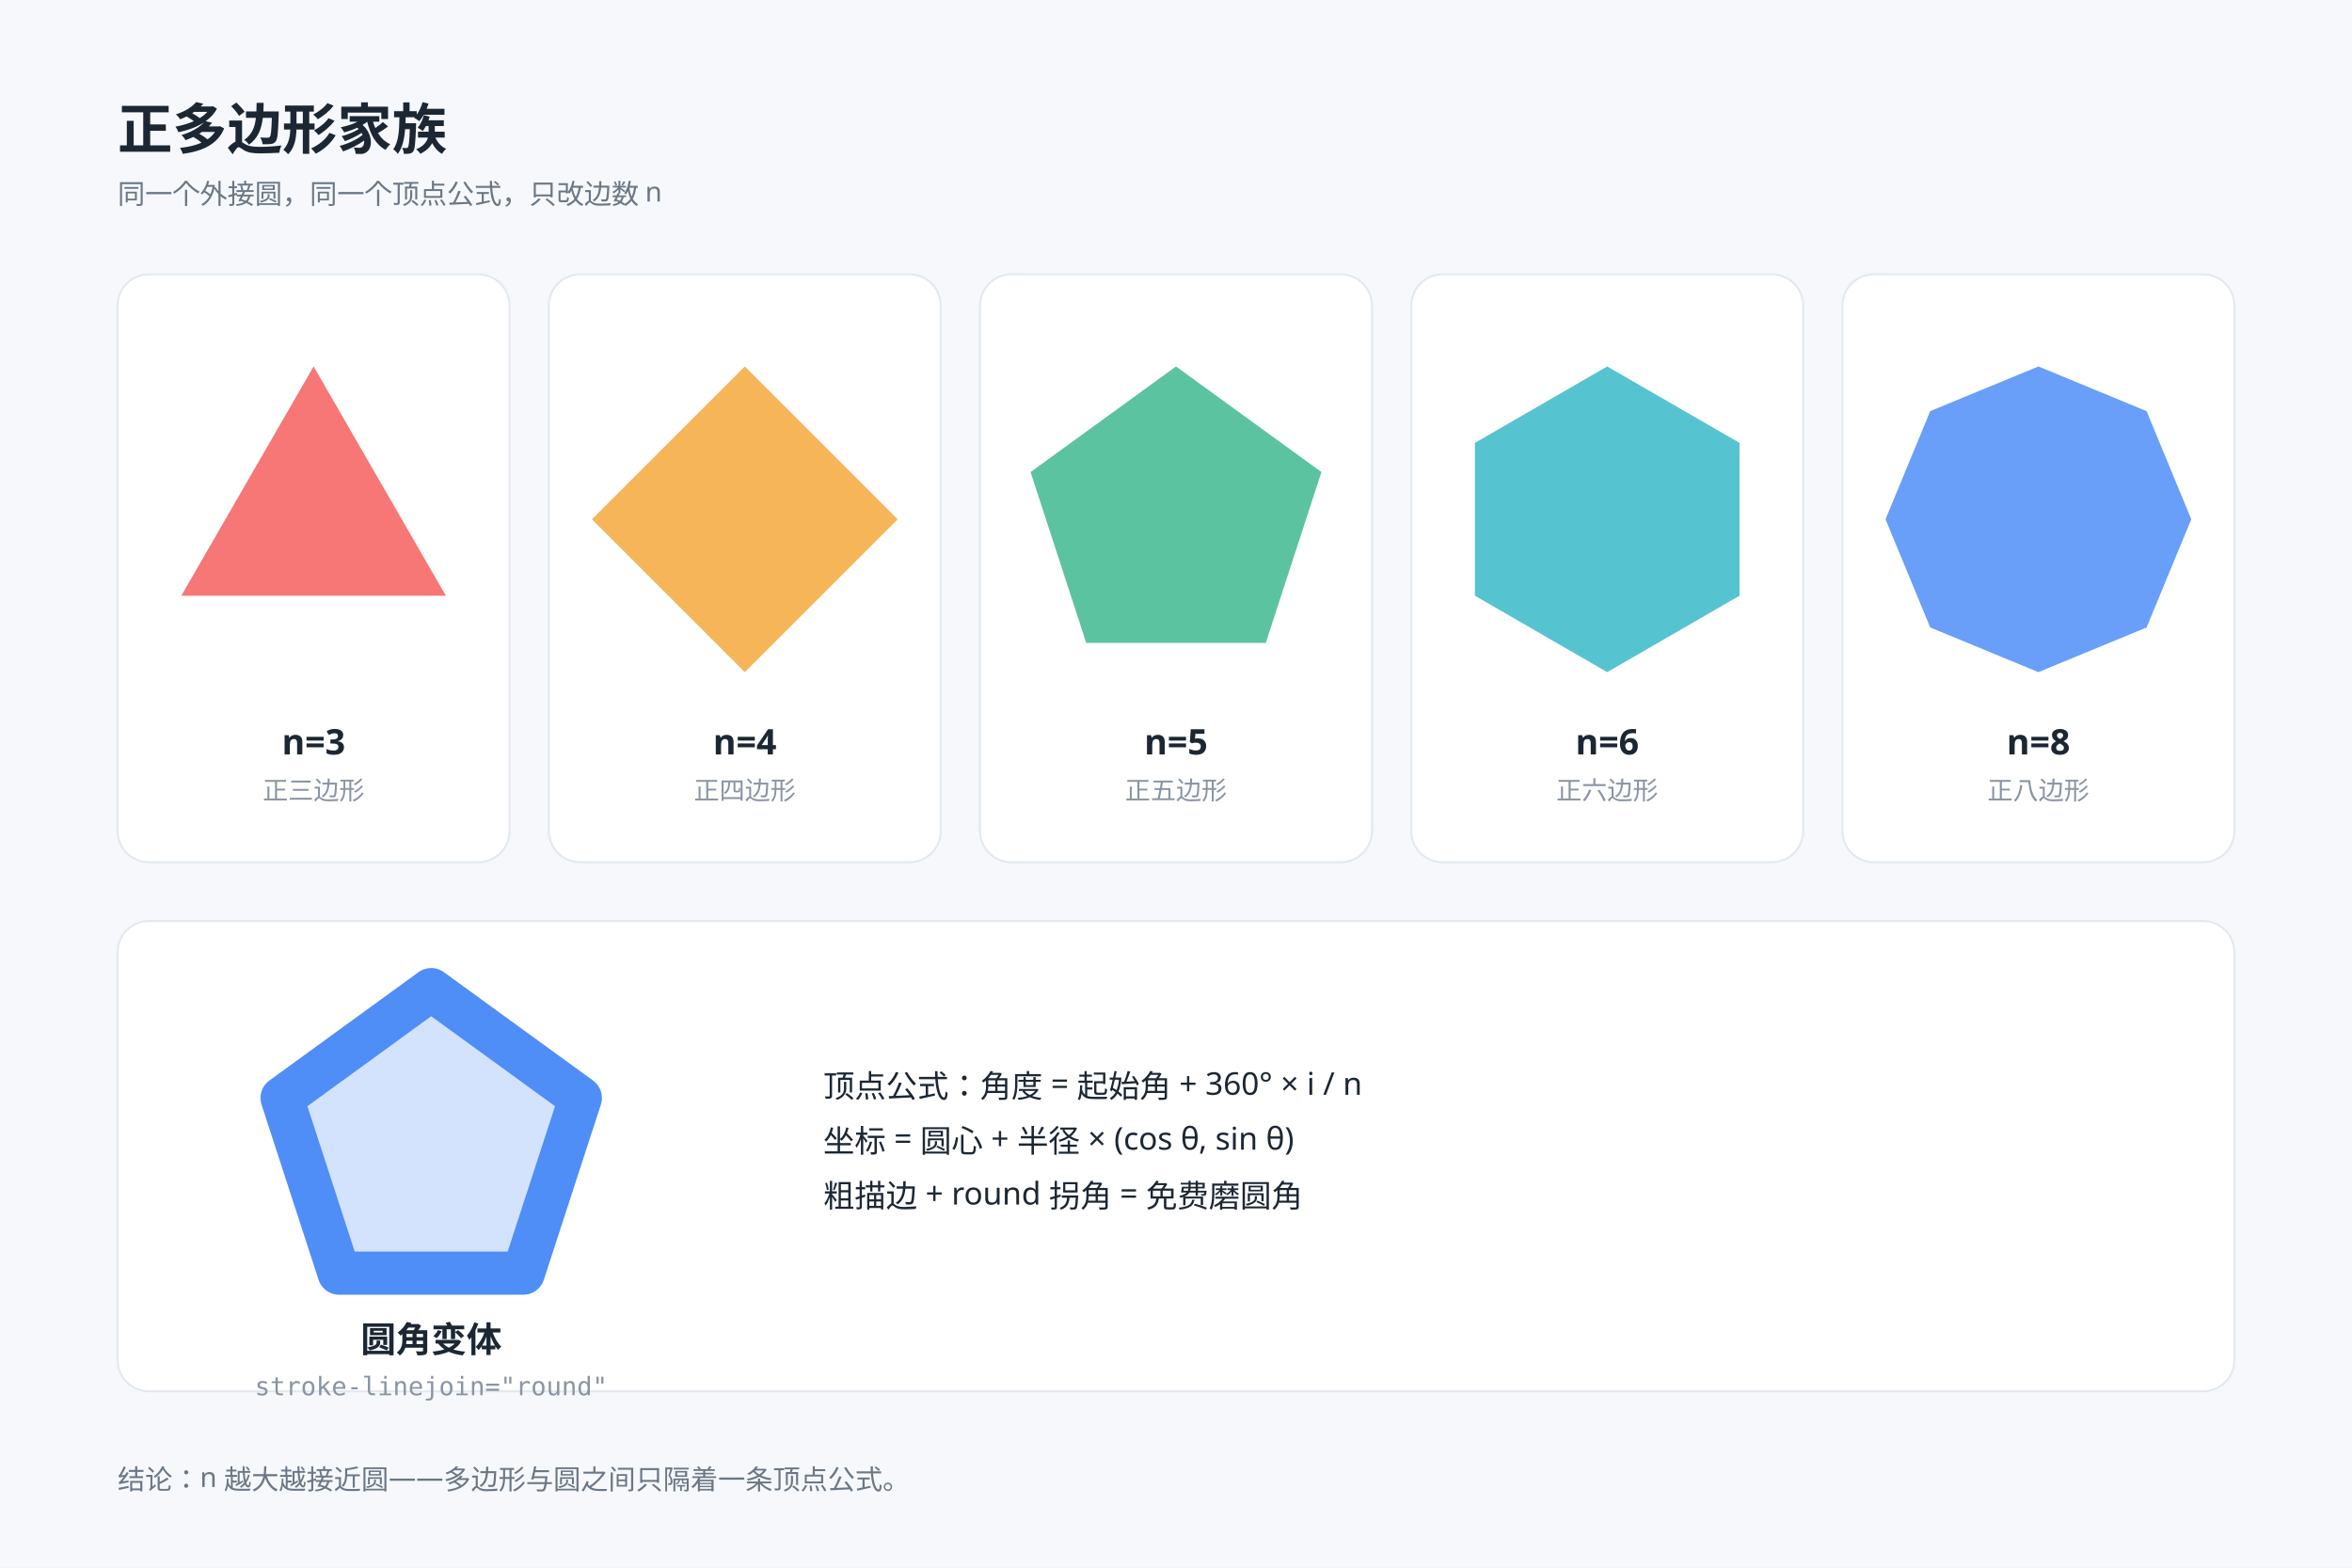
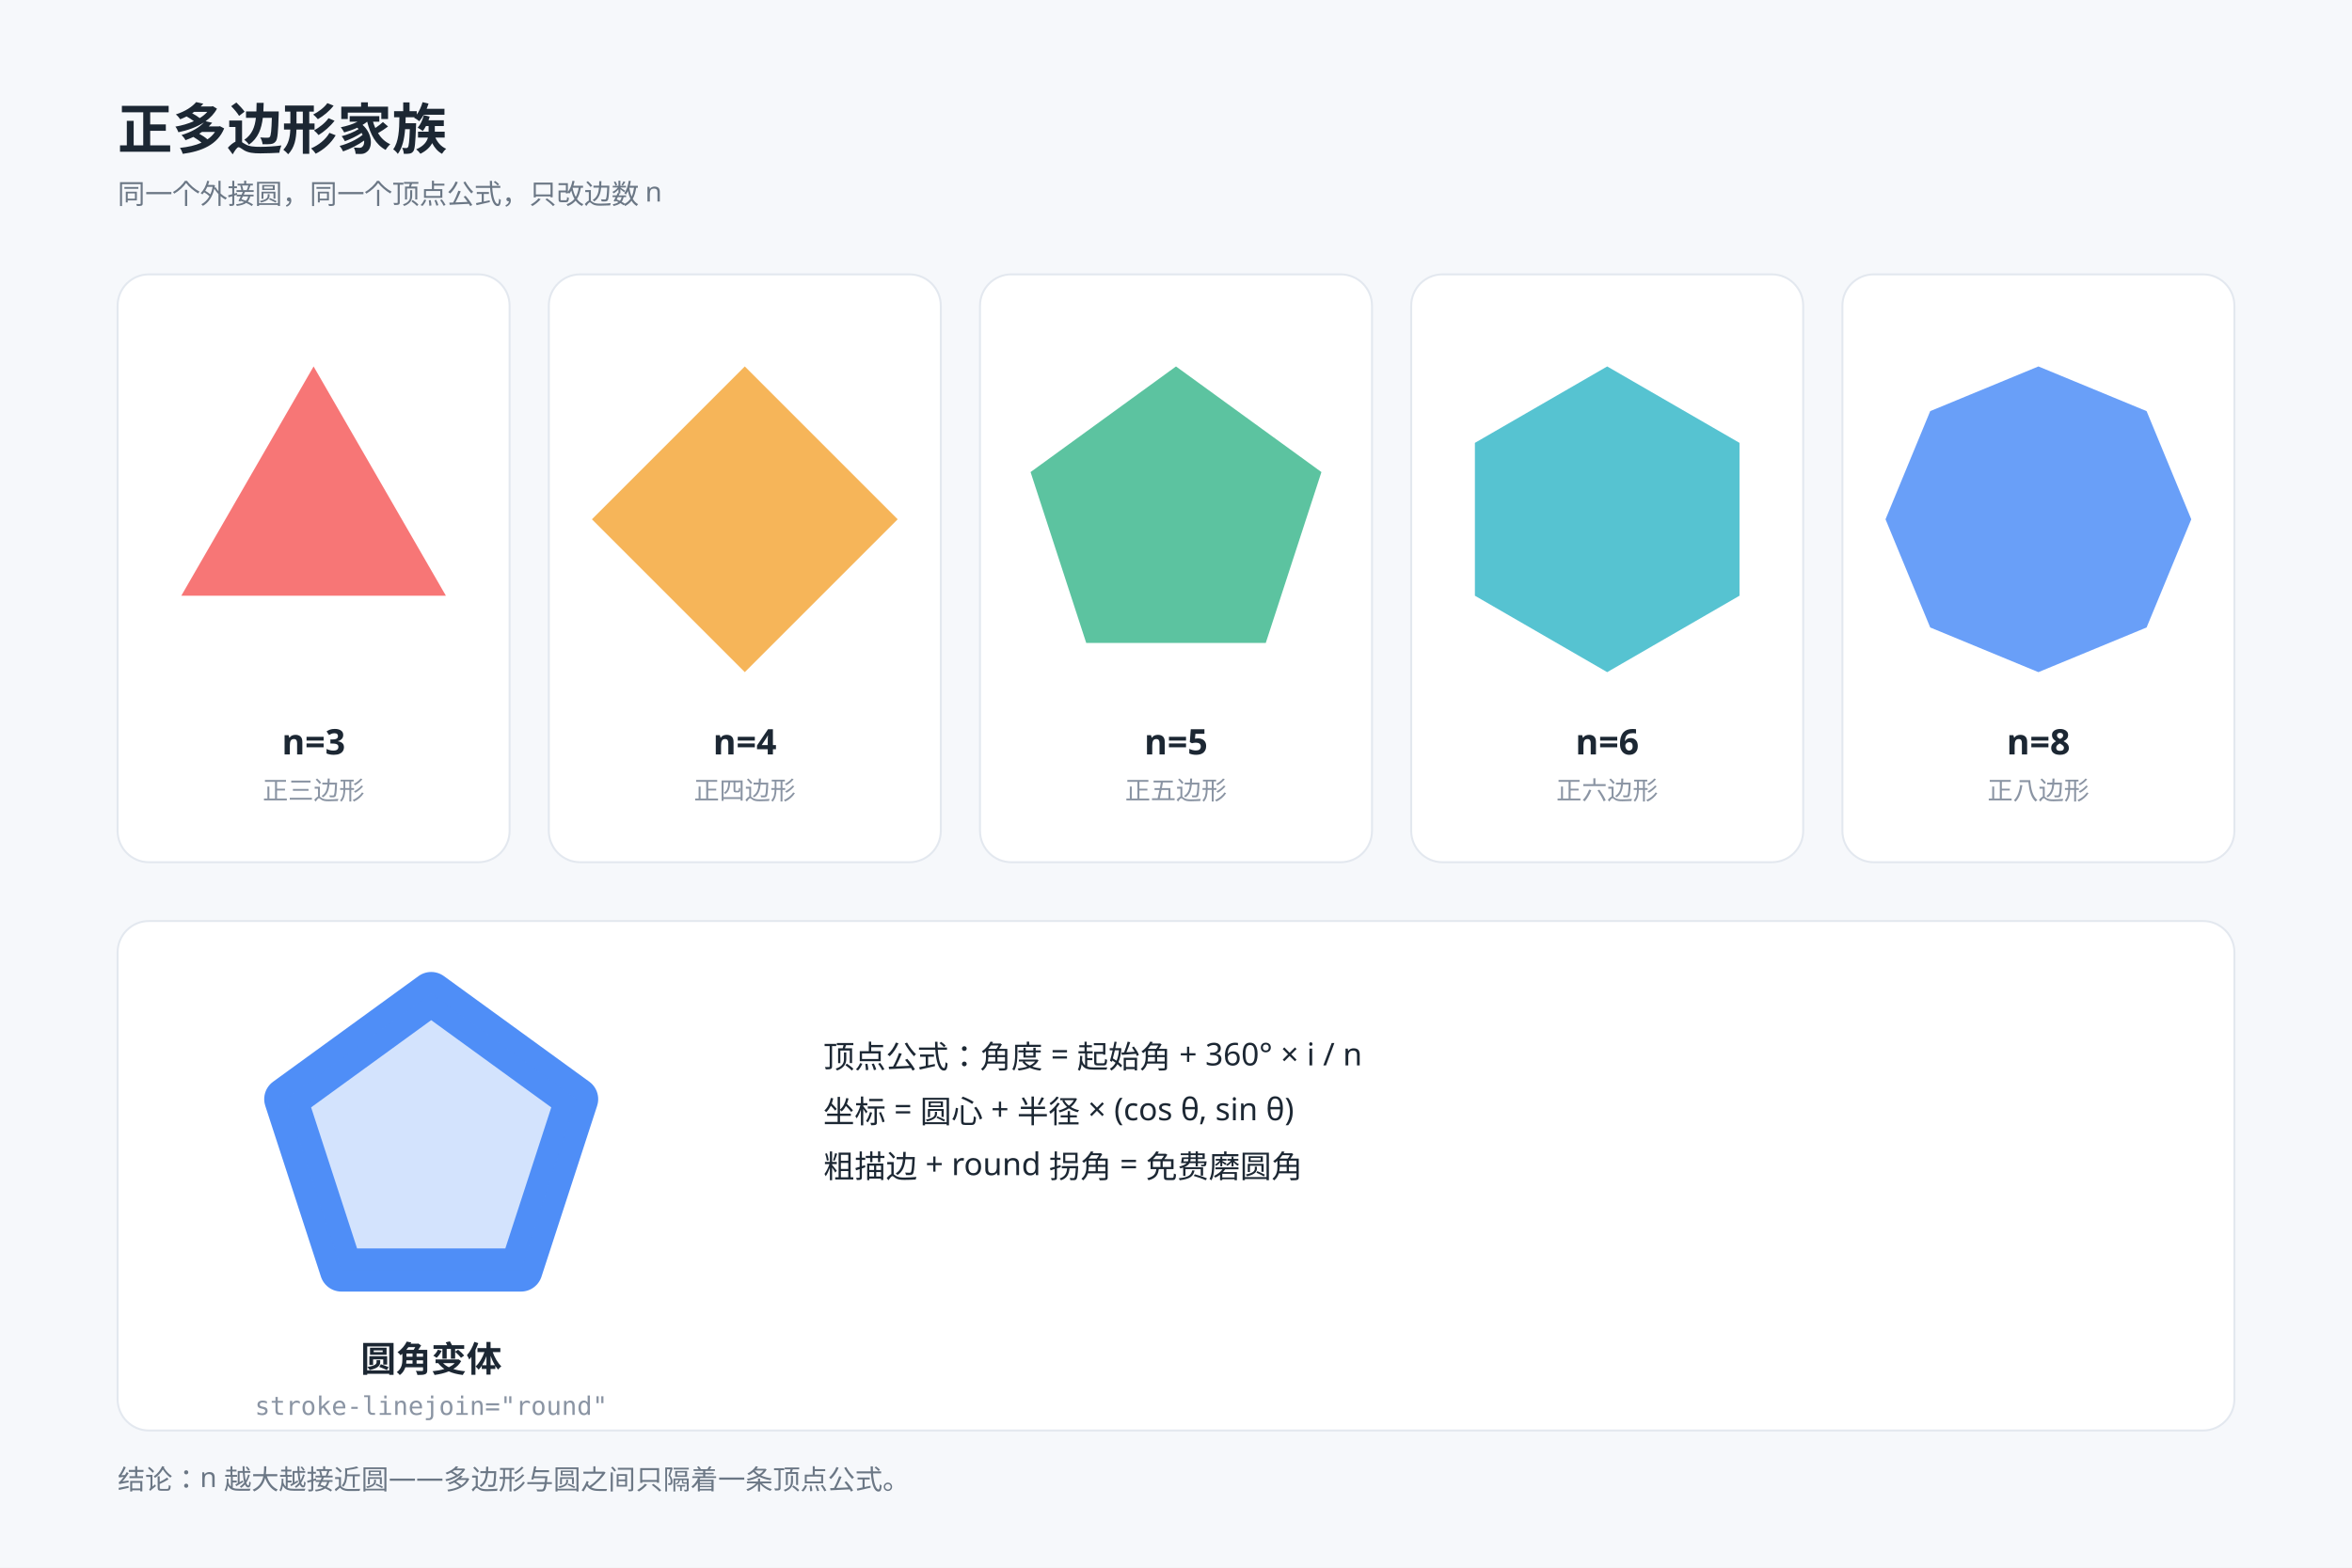
<svg xmlns="http://www.w3.org/2000/svg" width="1200" height="800" viewBox="0 0 1200 800" font-family="PingFang SC, Hiragino Sans GB, Microsoft YaHei, sans-serif">
  <rect width="1200" height="800" fill="#f6f8fb" />
  <text x="60" y="76" font-size="28" font-weight="700" fill="#1c2733">正多边形家族</text>
  <text x="60" y="104" font-size="14" fill="#6b7785">同一个外接圆，同一个顶点公式，只改边数 n</text>
  <g>
    <rect x="60" y="140" width="200" height="300" rx="16" fill="#ffffff" stroke="#e3e8ef" />
    <polygon points="160.0,187.0 227.5,304.0 92.5,304.0" fill="#f65e5e" opacity="0.85" />
    <text x="160" y="385" font-size="18" font-weight="600" fill="#1c2733" text-anchor="middle">n=3</text>
    <text x="160" y="408" font-size="13" fill="#8a94a3" text-anchor="middle" font-family="SFMono-Regular, Menlo, monospace">正三边形</text>
  </g>
  <g>
    <rect x="280" y="140" width="200" height="300" rx="16" fill="#ffffff" stroke="#e3e8ef" />
    <polygon points="380.0,187.0 458.0,265.0 380.0,343.0 302.0,265.0" fill="#f5a83c" opacity="0.85" />
    <text x="380" y="385" font-size="18" font-weight="600" fill="#1c2733" text-anchor="middle">n=4</text>
    <text x="380" y="408" font-size="13" fill="#8a94a3" text-anchor="middle" font-family="SFMono-Regular, Menlo, monospace">正四边形</text>
  </g>
  <g>
    <rect x="500" y="140" width="200" height="300" rx="16" fill="#ffffff" stroke="#e3e8ef" />
    <polygon points="600.0,187.0 674.2,240.9 645.8,328.1 554.2,328.1 525.8,240.9" fill="#3fb98f" opacity="0.85" />
    <text x="600" y="385" font-size="18" font-weight="600" fill="#1c2733" text-anchor="middle">n=5</text>
    <text x="600" y="408" font-size="13" fill="#8a94a3" text-anchor="middle" font-family="SFMono-Regular, Menlo, monospace">正五边形</text>
  </g>
  <g>
    <rect x="720" y="140" width="200" height="300" rx="16" fill="#ffffff" stroke="#e3e8ef" />
    <polygon points="820.0,187.0 887.5,226.0 887.5,304.0 820.0,343.0 752.5,304.0 752.5,226.0" fill="#38b8c9" opacity="0.85" />
    <text x="820" y="385" font-size="18" font-weight="600" fill="#1c2733" text-anchor="middle">n=6</text>
    <text x="820" y="408" font-size="13" fill="#8a94a3" text-anchor="middle" font-family="SFMono-Regular, Menlo, monospace">正六边形</text>
  </g>
  <g>
    <rect x="940" y="140" width="200" height="300" rx="16" fill="#ffffff" stroke="#e3e8ef" />
    <polygon points="1040.0,187.0 1095.2,209.8 1118.0,265.0 1095.2,320.2 1040.0,343.0 984.8,320.2 962.0,265.0 984.8,209.8" fill="#4f8ef7" opacity="0.85" />
    <text x="1040" y="385" font-size="18" font-weight="600" fill="#1c2733" text-anchor="middle">n=8</text>
    <text x="1040" y="408" font-size="13" fill="#8a94a3" text-anchor="middle" font-family="SFMono-Regular, Menlo, monospace">正八边形</text>
  </g>
  <g>
-     <rect x="60" y="470" width="1080" height="240" rx="16" fill="#ffffff" stroke="#e3e8ef" />
-     <polygon points="220.0,505.0 296.1,560.3 267.0,649.7 173.0,649.7 143.9,560.3" fill="none" stroke="#4f8ef7" stroke-width="22" stroke-linejoin="round" />
-     <polygon points="220.0,505.0 296.1,560.3 267.0,649.7 173.0,649.7 143.9,560.3" fill="#4f8ef7" opacity="0.25" />
-     <text x="220" y="690" font-size="18" font-weight="600" fill="#1c2733" text-anchor="middle">圆角变体</text>
-     <text x="220" y="712" font-size="13" fill="#8a94a3" text-anchor="middle" font-family="SFMono-Regular, Menlo, monospace">stroke-linejoin="round"</text>
-     <text x="420" y="560" font-size="16" fill="#1c2733">顶点公式：角度 = 起始角 + 360° × i / n</text>
-     <text x="420" y="588" font-size="16" fill="#1c2733">坐标 = 圆心 + 半径 × (cos θ, sin θ)</text>
-     <text x="420" y="616" font-size="16" fill="#1c2733">粗描边 + round 拐角 = 免费磨圆角</text>
+     <rect x="60" y="470" width="1080" height="260" rx="16" fill="#ffffff" stroke="#e3e8ef" />
+     <polygon points="220.0,507.0 294.2,560.9 265.8,648.1 174.2,648.1 145.8,560.9" fill="none" stroke="#4f8ef7" stroke-width="22" stroke-linejoin="round" />
+     <polygon points="220.0,507.0 294.2,560.9 265.8,648.1 174.2,648.1 145.8,560.9" fill="#4f8ef7" opacity="0.25" />
+     <text x="220" y="700" font-size="18" font-weight="600" fill="#1c2733" text-anchor="middle">圆角变体</text>
+     <text x="420" y="545" font-size="16" fill="#1c2733">顶点公式：角度 = 起始角 + 360° × i / n</text>
+     <text x="420" y="573" font-size="16" fill="#1c2733">坐标 = 圆心 + 半径 × (cos θ, sin θ)</text>
+     <text x="420" y="601" font-size="16" fill="#1c2733">粗描边 + round 拐角 = 免费磨圆角</text>
+     <text x="220" y="722" font-size="13" fill="#8a94a3" text-anchor="middle" font-family="SFMono-Regular, Menlo, monospace">stroke-linejoin="round"</text>
  </g>
  <text x="60" y="760" font-size="14" fill="#6b7785">结论：n 越大越接近圆——多边形与圆之间只隔着一条顶点公式。</text>
</svg>
